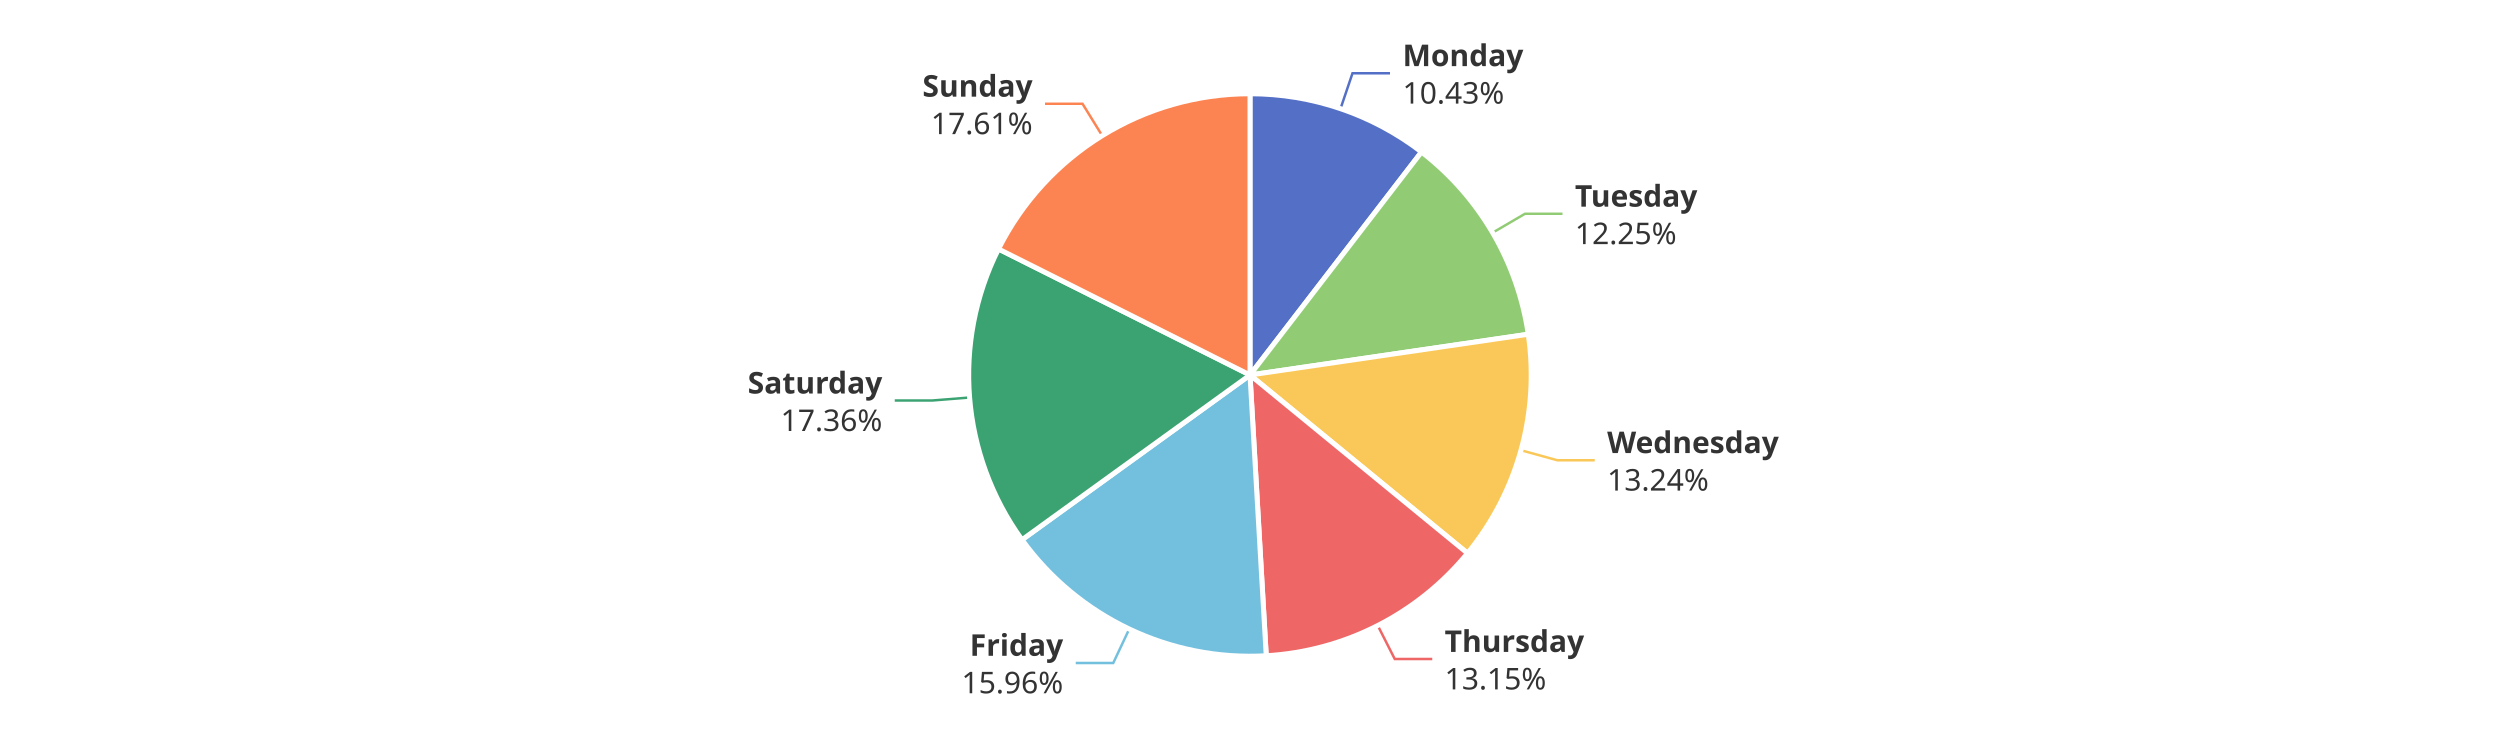
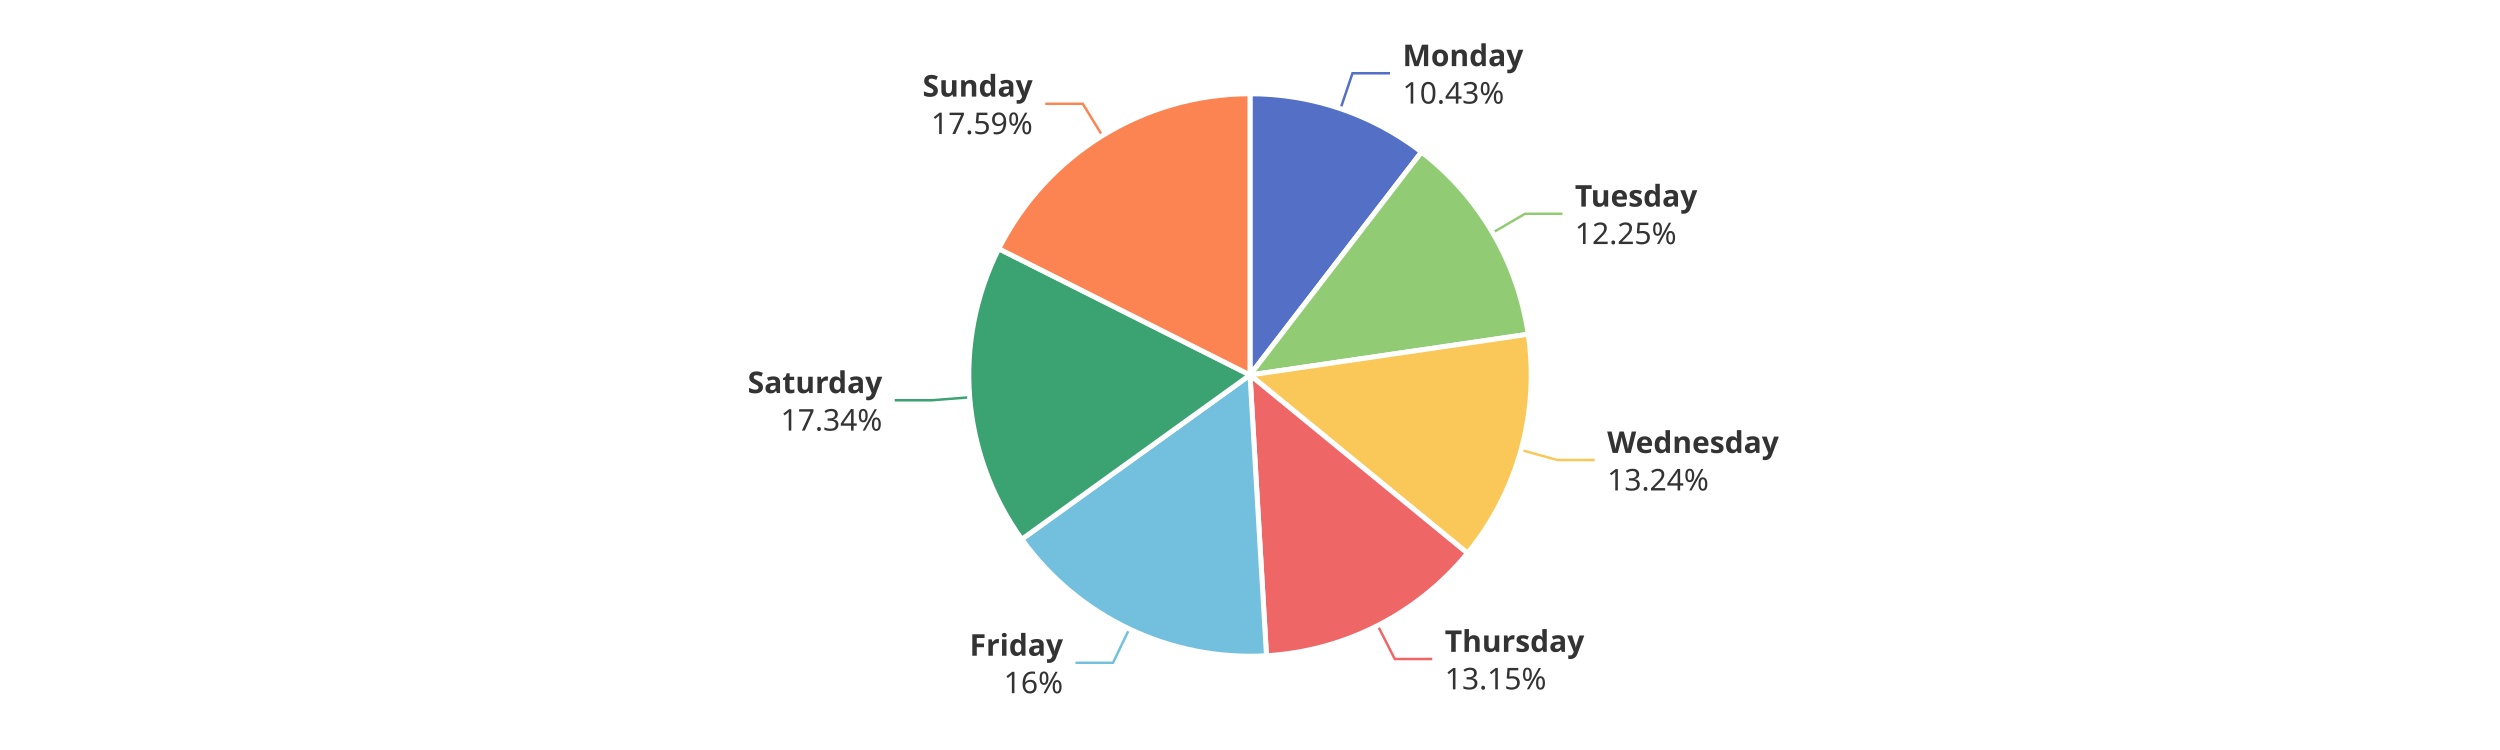
<svg xmlns="http://www.w3.org/2000/svg" width="1000" height="300" version="1.1" baseProfile="full" viewBox="0 0 1000 300">
  <rect width="1000" height="300" x="0" y="0" id="0" fill="#ffffff" />
  <polyline points="536.2 43.5 541 29.3 556 29.3" fill="none" stroke="#5470c6" />
  <polyline points="597 93.1 610 85.5 625 85.5" fill="none" stroke="#91cc75" />
-   <polyline points="608.4 180.1 622.9 184.1 637.9 184.1" fill="none" stroke="#fac858" />
+   <polyline points="608.4 180 622.9 184 637.9 184" fill="none" stroke="#fac858" />
  <polyline points="551.1 250.2 557.9 263.6 572.9 263.6" fill="none" stroke="#ee6666" />
-   <polyline points="451.7 251.6 445.3 265.2 430.3 265.2" fill="none" stroke="#73c0de" />
-   <polyline points="387.9 159 372.9 160.2 357.9 160.2" fill="none" stroke="#3ba272" />
-   <polyline points="440.9 54.3 433 41.5 418 41.5" fill="none" stroke="#fc8452" />
+   <polyline points="451.7 251.6 445.2 265.1 430.2 265.1" fill="none" stroke="#73c0de" />
+   <polyline points="387.9 158.9 372.9 160.1 357.9 160.1" fill="none" stroke="#3ba272" />
+   <polyline points="440.9 54.2 433.1 41.5 418.1 41.5" fill="none" stroke="#fc8452" />
  <path d="M500 37.5A112.5 112.5 0 0 1 568.6 60.8L500 150Z" fill="#5470c6" stroke="#fff" stroke-width="2" stroke-linejoin="round" />
  <path d="M568.6 60.8A112.5 112.5 0 0 1 611.3 133.7L500 150Z" fill="#91cc75" stroke="#fff" stroke-width="2" stroke-linejoin="round" />
  <path d="M611.3 133.7A112.5 112.5 0 0 1 587 221.3L500 150Z" fill="#fac858" stroke="#fff" stroke-width="2" stroke-linejoin="round" />
-   <path d="M587 221.3A112.5 112.5 0 0 1 506.5 262.3L500 150Z" fill="#ee6666" stroke="#fff" stroke-width="2" stroke-linejoin="round" />
-   <path d="M506.5 262.3A112.5 112.5 0 0 1 408.8 215.9L500 150Z" fill="#73c0de" stroke="#fff" stroke-width="2" stroke-linejoin="round" />
-   <path d="M408.8 215.9A112.5 112.5 0 0 1 399.4 99.6L500 150Z" fill="#3ba272" stroke="#fff" stroke-width="2" stroke-linejoin="round" />
-   <path d="M399.4 99.6A112.5 112.5 0 0 1 500 37.5L500 150Z" fill="#fc8452" stroke="#fff" stroke-width="2" stroke-linejoin="round" />
-   <path d="M0 -15l42.8 0l0 30l-42.8 0Z" transform="translate(561.042 29.2863)" fill="none" />
-   <text dominant-baseline="central" text-anchor="start" style="font-size:12px;font-family:sans-serif;font-weight:bold;" y="-7.5" transform="translate(561.042 29.2863)" fill="#333" stroke="rgb(255,255,255)" stroke-width="2" paint-order="stroke" stroke-miterlimit="2">Monday</text>
-   <text dominant-baseline="central" text-anchor="start" style="font-size:12px;font-family:sans-serif;" y="7.5" transform="translate(561.042 29.2863)" fill="#333" stroke="rgb(255,255,255)" stroke-width="2" paint-order="stroke" stroke-miterlimit="2">10.43%</text>
-   <path d="M0 -15l46.2 0l0 30l-46.2 0Z" transform="translate(629.9817 85.4997)" fill="none" />
-   <text dominant-baseline="central" text-anchor="start" style="font-size:12px;font-family:sans-serif;font-weight:bold;" y="-7.5" transform="translate(629.9817 85.4997)" fill="#333" stroke="rgb(255,255,255)" stroke-width="2" paint-order="stroke" stroke-miterlimit="2">Tuesday</text>
-   <text dominant-baseline="central" text-anchor="start" style="font-size:12px;font-family:sans-serif;" y="7.5" transform="translate(629.9817 85.4997)" fill="#333" stroke="rgb(255,255,255)" stroke-width="2" paint-order="stroke" stroke-miterlimit="2">12.25%</text>
-   <path d="M0 -15l63.6 0l0 30l-63.6 0Z" transform="translate(642.8622 184.0753)" fill="none" />
-   <text dominant-baseline="central" text-anchor="start" style="font-size:12px;font-family:sans-serif;font-weight:bold;" y="-7.5" transform="translate(642.8622 184.0753)" fill="#333" stroke="rgb(255,255,255)" stroke-width="2" paint-order="stroke" stroke-miterlimit="2">Wednesday</text>
-   <text dominant-baseline="central" text-anchor="start" style="font-size:12px;font-family:sans-serif;" y="7.5" transform="translate(642.8622 184.0753)" fill="#333" stroke="rgb(255,255,255)" stroke-width="2" paint-order="stroke" stroke-miterlimit="2">13.24%</text>
-   <path d="M0 -15l50.2 0l0 30l-50.2 0Z" transform="translate(577.8588 263.6161)" fill="none" />
-   <text dominant-baseline="central" text-anchor="start" style="font-size:12px;font-family:sans-serif;font-weight:bold;" y="-7.5" transform="translate(577.8588 263.6161)" fill="#333" stroke="rgb(255,255,255)" stroke-width="2" paint-order="stroke" stroke-miterlimit="2">Thursday</text>
-   <text dominant-baseline="central" text-anchor="start" style="font-size:12px;font-family:sans-serif;" y="7.5" transform="translate(577.8588 263.6161)" fill="#333" stroke="rgb(255,255,255)" stroke-width="2" paint-order="stroke" stroke-miterlimit="2">13.15%</text>
-   <path d="M-40.9 -15l40.9 0l0 30l-40.9 0Z" transform="translate(425.2684 265.1551)" fill="none" />
-   <text dominant-baseline="central" text-anchor="end" style="font-size:12px;font-family:sans-serif;font-weight:bold;" y="-7.5" transform="translate(425.2684 265.1551)" fill="#333" stroke="rgb(255,255,255)" stroke-width="2" paint-order="stroke" stroke-miterlimit="2">Friday</text>
-   <text dominant-baseline="central" text-anchor="end" style="font-size:12px;font-family:sans-serif;" y="7.5" transform="translate(425.2684 265.1551)" fill="#333" stroke="rgb(255,255,255)" stroke-width="2" paint-order="stroke" stroke-miterlimit="2">15.96%</text>
-   <path d="M-48.2 -15l48.2 0l0 30l-48.2 0Z" transform="translate(352.9123 160.2452)" fill="none" />
-   <text dominant-baseline="central" text-anchor="end" style="font-size:12px;font-family:sans-serif;font-weight:bold;" y="-7.5" transform="translate(352.9123 160.2452)" fill="#333" stroke="rgb(255,255,255)" stroke-width="2" paint-order="stroke" stroke-miterlimit="2">Saturday</text>
-   <text dominant-baseline="central" text-anchor="end" style="font-size:12px;font-family:sans-serif;" y="7.5" transform="translate(352.9123 160.2452)" fill="#333" stroke="rgb(255,255,255)" stroke-width="2" paint-order="stroke" stroke-miterlimit="2">17.36%</text>
-   <path d="M-40.9 -15l40.9 0l0 30l-40.9 0Z" transform="translate(413.0282 41.5056)" fill="none" />
-   <text dominant-baseline="central" text-anchor="end" style="font-size:12px;font-family:sans-serif;font-weight:bold;" y="-7.5" transform="translate(413.0282 41.5056)" fill="#333" stroke="rgb(255,255,255)" stroke-width="2" paint-order="stroke" stroke-miterlimit="2">Sunday</text>
-   <text dominant-baseline="central" text-anchor="end" style="font-size:12px;font-family:sans-serif;" y="7.5" transform="translate(413.0282 41.5056)" fill="#333" stroke="rgb(255,255,255)" stroke-width="2" paint-order="stroke" stroke-miterlimit="2">17.61%</text>
+   <path d="M587 221.3A112.5 112.5 0 0 1 506.6 262.3L500 150Z" fill="#ee6666" stroke="#fff" stroke-width="2" stroke-linejoin="round" />
+   <path d="M506.6 262.3A112.5 112.5 0 0 1 408.7 215.7L500 150Z" fill="#73c0de" stroke="#fff" stroke-width="2" stroke-linejoin="round" />
+   <path d="M408.7 215.7A112.5 112.5 0 0 1 399.5 99.5L500 150Z" fill="#3ba272" stroke="#fff" stroke-width="2" stroke-linejoin="round" />
+   <path d="M399.5 99.5A112.5 112.5 0 0 1 500 37.5L500 150Z" fill="#fc8452" stroke="#fff" stroke-width="2" stroke-linejoin="round" />
+   <path d="M0 -15l42.8 0l0 30l-42.8 0Z" transform="translate(561.0341 29.2836)" fill="none" />
+   <text dominant-baseline="central" text-anchor="start" style="font-size:12px;font-family:sans-serif;font-weight:bold;" y="-7.5" transform="translate(561.0341 29.2836)" fill="#333" stroke="rgb(255,255,255)" stroke-width="2" paint-order="stroke" stroke-miterlimit="2">Monday</text>
+   <text dominant-baseline="central" text-anchor="start" style="font-size:12px;font-family:sans-serif;" y="7.5" transform="translate(561.0341 29.2836)" fill="#333" stroke="rgb(255,255,255)" stroke-width="2" paint-order="stroke" stroke-miterlimit="2">10.43%</text>
+   <path d="M0 -15l46.2 0l0 30l-46.2 0Z" transform="translate(629.9682 85.4769)" fill="none" />
+   <text dominant-baseline="central" text-anchor="start" style="font-size:12px;font-family:sans-serif;font-weight:bold;" y="-7.5" transform="translate(629.9682 85.4769)" fill="#333" stroke="rgb(255,255,255)" stroke-width="2" paint-order="stroke" stroke-miterlimit="2">Tuesday</text>
+   <text dominant-baseline="central" text-anchor="start" style="font-size:12px;font-family:sans-serif;" y="7.5" transform="translate(629.9682 85.4769)" fill="#333" stroke="rgb(255,255,255)" stroke-width="2" paint-order="stroke" stroke-miterlimit="2">12.25%</text>
+   <path d="M0 -15l63.6 0l0 30l-63.6 0Z" transform="translate(642.8748 184.03)" fill="none" />
+   <text dominant-baseline="central" text-anchor="start" style="font-size:12px;font-family:sans-serif;font-weight:bold;" y="-7.5" transform="translate(642.8748 184.03)" fill="#333" stroke="rgb(255,255,255)" stroke-width="2" paint-order="stroke" stroke-miterlimit="2">Wednesday</text>
+   <text dominant-baseline="central" text-anchor="start" style="font-size:12px;font-family:sans-serif;" y="7.5" transform="translate(642.8748 184.03)" fill="#333" stroke="rgb(255,255,255)" stroke-width="2" paint-order="stroke" stroke-miterlimit="2">13.24%</text>
+   <path d="M0 -15l50.2 0l0 30l-50.2 0Z" transform="translate(577.9195 263.5851)" fill="none" />
+   <text dominant-baseline="central" text-anchor="start" style="font-size:12px;font-family:sans-serif;font-weight:bold;" y="-7.5" transform="translate(577.9195 263.5851)" fill="#333" stroke="rgb(255,255,255)" stroke-width="2" paint-order="stroke" stroke-miterlimit="2">Thursday</text>
+   <text dominant-baseline="central" text-anchor="start" style="font-size:12px;font-family:sans-serif;" y="7.5" transform="translate(577.9195 263.5851)" fill="#333" stroke="rgb(255,255,255)" stroke-width="2" paint-order="stroke" stroke-miterlimit="2">13.15%</text>
+   <path d="M-33.4 -15l33.4 0l0 30l-33.4 0Z" transform="translate(425.2063 265.1256)" fill="none" />
+   <text dominant-baseline="central" text-anchor="end" style="font-size:12px;font-family:sans-serif;font-weight:bold;" y="-7.5" transform="translate(425.2063 265.1256)" fill="#333" stroke="rgb(255,255,255)" stroke-width="2" paint-order="stroke" stroke-miterlimit="2">Friday</text>
+   <text dominant-baseline="central" text-anchor="end" style="font-size:12px;font-family:sans-serif;" y="7.5" transform="translate(425.2063 265.1256)" fill="#333" stroke="rgb(255,255,255)" stroke-width="2" paint-order="stroke" stroke-miterlimit="2">16%</text>
+   <path d="M-48.2 -15l48.2 0l0 30l-48.2 0Z" transform="translate(352.8994 160.0834)" fill="none" />
+   <text dominant-baseline="central" text-anchor="end" style="font-size:12px;font-family:sans-serif;font-weight:bold;" y="-7.5" transform="translate(352.8994 160.0834)" fill="#333" stroke="rgb(255,255,255)" stroke-width="2" paint-order="stroke" stroke-miterlimit="2">Saturday</text>
+   <text dominant-baseline="central" text-anchor="end" style="font-size:12px;font-family:sans-serif;" y="7.5" transform="translate(352.8994 160.0834)" fill="#333" stroke="rgb(255,255,255)" stroke-width="2" paint-order="stroke" stroke-miterlimit="2">17.34%</text>
+   <path d="M-40.9 -15l40.9 0l0 30l-40.9 0Z" transform="translate(413.0743 41.4772)" fill="none" />
+   <text dominant-baseline="central" text-anchor="end" style="font-size:12px;font-family:sans-serif;font-weight:bold;" y="-7.5" transform="translate(413.0743 41.4772)" fill="#333" stroke="rgb(255,255,255)" stroke-width="2" paint-order="stroke" stroke-miterlimit="2">Sunday</text>
+   <text dominant-baseline="central" text-anchor="end" style="font-size:12px;font-family:sans-serif;" y="7.5" transform="translate(413.0743 41.4772)" fill="#333" stroke="rgb(255,255,255)" stroke-width="2" paint-order="stroke" stroke-miterlimit="2">17.59%</text>
</svg>
